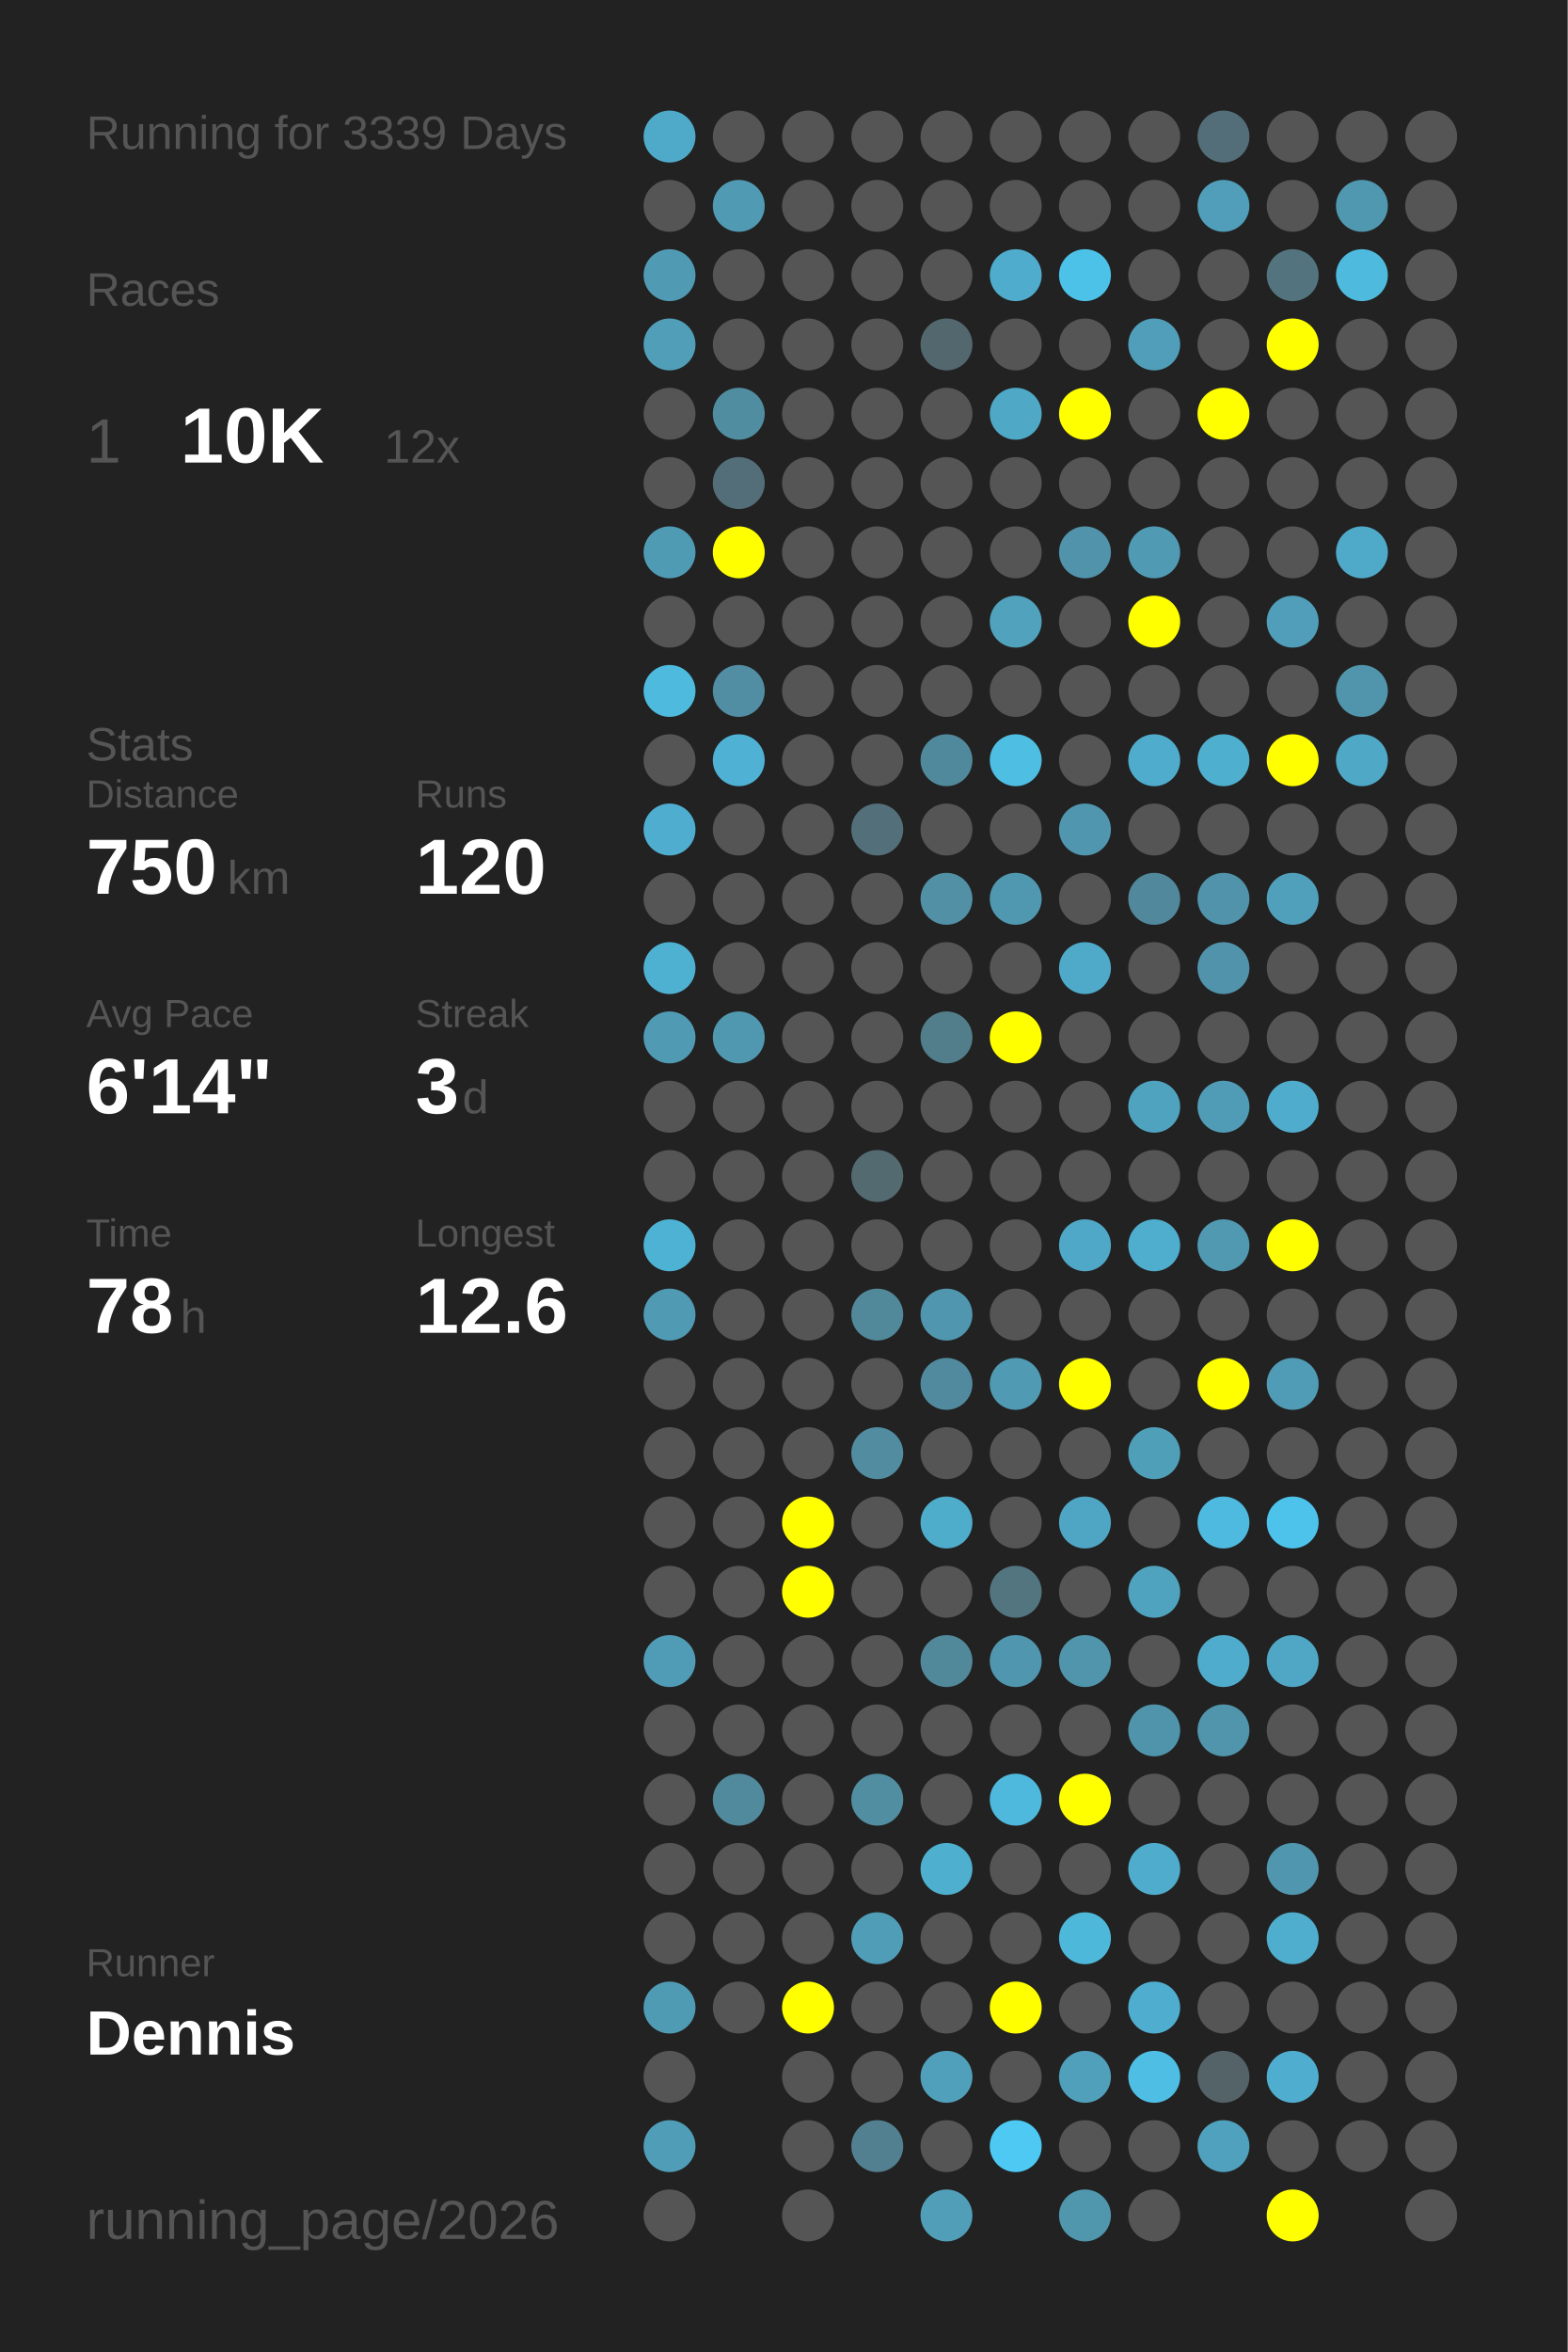
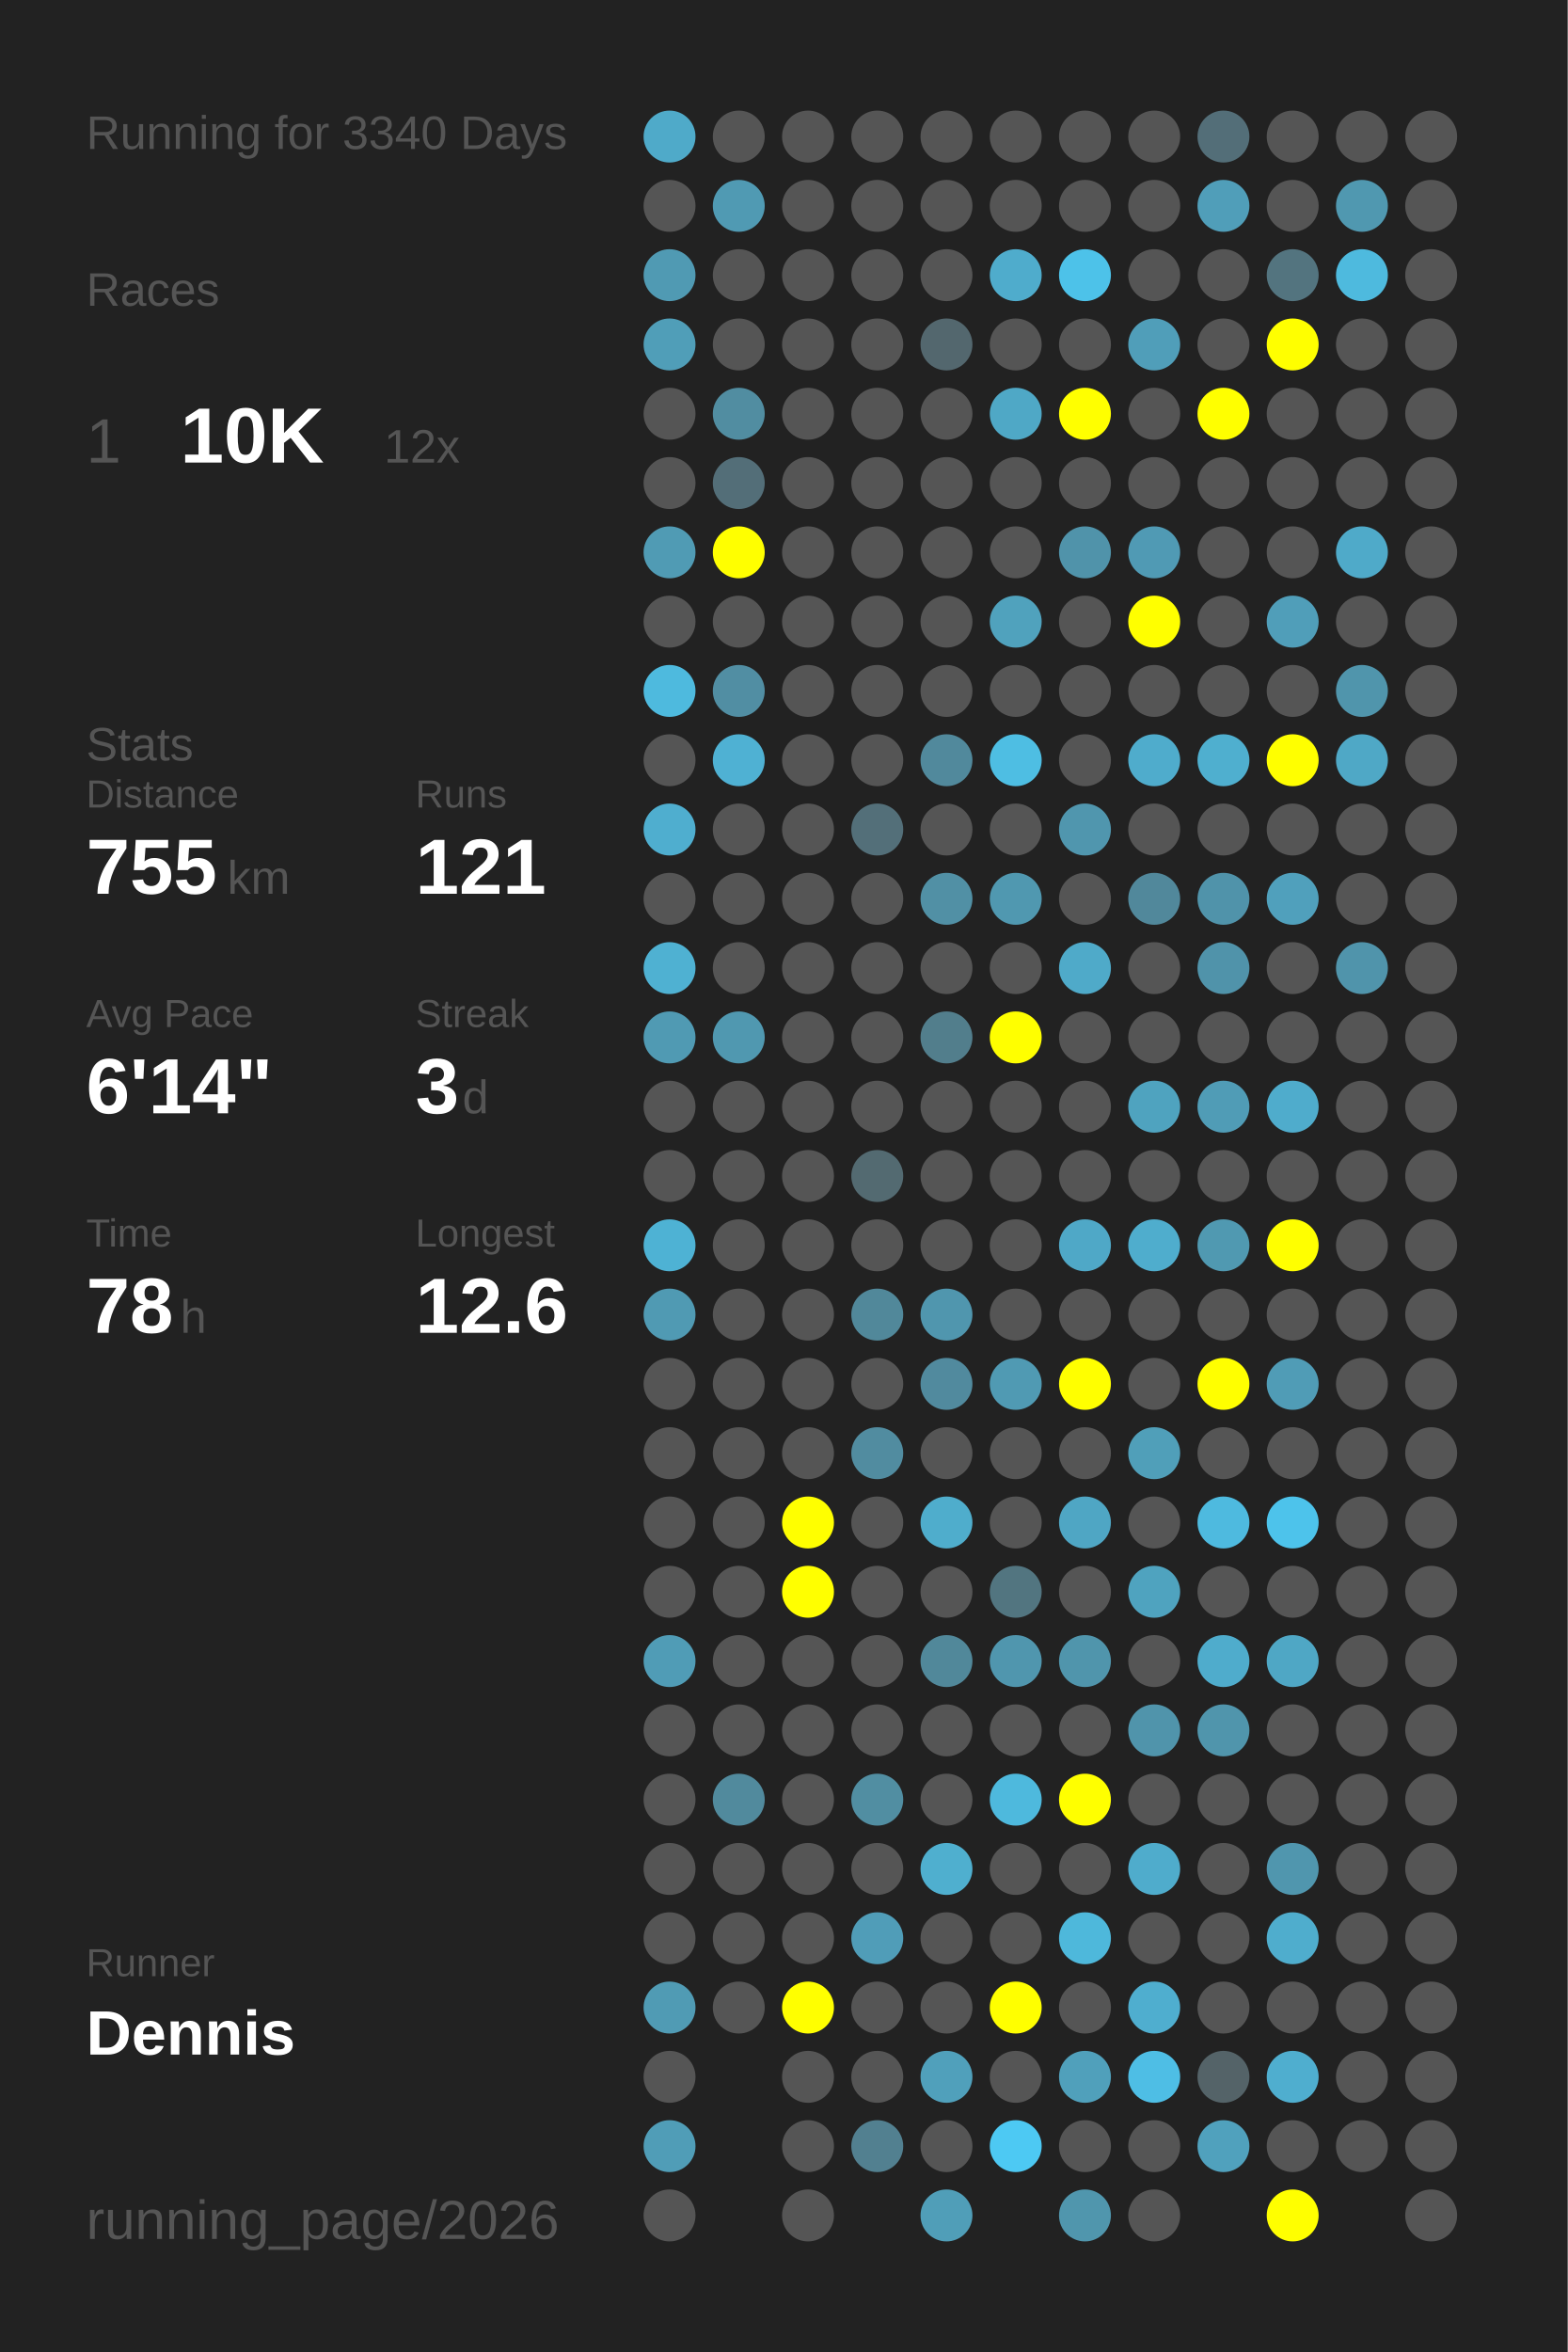
<svg xmlns="http://www.w3.org/2000/svg" baseProfile="full" height="300mm" version="1.1" viewBox="0,0,200,300" width="200mm">
  <defs />
  <rect fill="#222222" height="300" width="200" x="0" y="0" />
-   <text fill="#555555" style="font-size:6px; font-family:Arial;" x="11" y="19">Running for 3339 Days</text>
+   <text fill="#555555" style="font-size:6px; font-family:Arial;" x="11" y="19">Running for 3340 Days</text>
  <text fill="#555555" style="font-size:6px; font-family:Arial;" x="11" y="39">Races</text>
  <text fill="#555555" style="font-size:8px; font-family:Arial;" x="11" y="59">1</text>
  <text fill="#FFFFFF" style="font-size:10px; font-family:Arial; font-weight:bold;" x="23" y="59">10K</text>
  <text fill="#555555" style="font-size:6px; font-family:Arial;" x="49" y="59">12x</text>
  <text fill="#555555" style="font-size:6px; font-family:Arial;" x="11" y="97">Stats</text>
  <text fill="#555555" style="font-size:5px; font-family:Arial;" x="11" y="103">Distance</text>
-   <text fill="#FFFFFF" style="font-size:10px; font-family:Arial; font-weight:bold;" x="11" y="114">750</text>
+   <text fill="#FFFFFF" style="font-size:10px; font-family:Arial; font-weight:bold;" x="11" y="114">755</text>
  <text fill="#555555" style="font-size:6px; font-family:Arial;" x="29" y="114">km</text>
  <text fill="#555555" style="font-size:5px; font-family:Arial;" x="53" y="103">Runs</text>
-   <text fill="#FFFFFF" style="font-size:10px; font-family:Arial; font-weight:bold;" x="53" y="114">120</text>
+   <text fill="#FFFFFF" style="font-size:10px; font-family:Arial; font-weight:bold;" x="53" y="114">121</text>
  <text fill="#555555" style="font-size:5px; font-family:Arial;" x="11" y="131">Avg Pace</text>
  <text fill="#FFFFFF" style="font-size:10px; font-family:Arial; font-weight:bold;" x="11" y="142">6'14"</text>
  <text fill="#555555" style="font-size:5px; font-family:Arial;" x="53" y="131">Streak</text>
  <text fill="#FFFFFF" style="font-size:10px; font-family:Arial; font-weight:bold;" x="53" y="142">3</text>
  <text fill="#555555" style="font-size:6px; font-family:Arial;" x="59" y="142">d</text>
  <text fill="#555555" style="font-size:5px; font-family:Arial;" x="11" y="159">Time</text>
  <text fill="#FFFFFF" style="font-size:10px; font-family:Arial; font-weight:bold;" x="11" y="170">78</text>
  <text fill="#555555" style="font-size:6px; font-family:Arial;" x="23" y="170">h</text>
  <text fill="#555555" style="font-size:5px; font-family:Arial;" x="53" y="159">Longest</text>
  <text fill="#FFFFFF" style="font-size:10px; font-family:Arial; font-weight:bold;" x="53" y="170">12.6</text>
  <text fill="#555555" style="font-size:5px; font-family:Arial;" x="11" y="252.065">Runner</text>
  <text fill="#FFFFFF" style="font-size:8px; font-family:Arial; font-weight:bold;" x="11" y="262.065">Dennis</text>
  <text fill="#555555" style="font-size:7px; font-family:Arial;" x="11" y="285.581">running_page/2026</text>
  <circle cx="85.417" cy="17.419" fill="#4faac9" r="3.312" />
  <circle cx="85.417" cy="26.258" fill="#555555" r="3.312" />
  <circle cx="85.417" cy="35.097" fill="#509ab3" r="3.312" />
  <circle cx="85.417" cy="43.935" fill="#509eb8" r="3.312" />
  <circle cx="85.417" cy="52.774" fill="#555555" r="3.312" />
  <circle cx="85.417" cy="61.613" fill="#555555" r="3.312" />
  <circle cx="85.417" cy="70.452" fill="#509bb4" r="3.312" />
  <circle cx="85.417" cy="79.29" fill="#555555" r="3.312" />
  <circle cx="85.417" cy="88.129" fill="#4ebade" r="3.312" />
  <circle cx="85.417" cy="96.968" fill="#555555" r="3.312" />
  <circle cx="85.417" cy="105.806" fill="#4faecf" r="3.312" />
  <circle cx="85.417" cy="114.645" fill="#555555" r="3.312" />
  <circle cx="85.417" cy="123.484" fill="#4fb1d2" r="3.312" />
  <circle cx="85.417" cy="132.323" fill="#509ab3" r="3.312" />
  <circle cx="85.417" cy="141.161" fill="#555555" r="3.312" />
  <circle cx="85.417" cy="150" fill="#555555" r="3.312" />
  <circle cx="85.417" cy="158.839" fill="#4eb2d4" r="3.312" />
  <circle cx="85.417" cy="167.677" fill="#509ab3" r="3.312" />
  <circle cx="85.417" cy="176.516" fill="#555555" r="3.312" />
  <circle cx="85.417" cy="185.355" fill="#555555" r="3.312" />
  <circle cx="85.417" cy="194.194" fill="#555555" r="3.312" />
  <circle cx="85.417" cy="203.032" fill="#555555" r="3.312" />
  <circle cx="85.417" cy="211.871" fill="#509cb6" r="3.312" />
  <circle cx="85.417" cy="220.71" fill="#555555" r="3.312" />
  <circle cx="85.417" cy="229.548" fill="#555555" r="3.312" />
  <circle cx="85.417" cy="238.387" fill="#555555" r="3.312" />
  <circle cx="85.417" cy="247.226" fill="#555555" r="3.312" />
  <circle cx="85.417" cy="256.065" fill="#509bb4" r="3.312" />
  <circle cx="85.417" cy="264.903" fill="#555555" r="3.312" />
  <circle cx="85.417" cy="273.742" fill="#509db7" r="3.312" />
  <circle cx="85.417" cy="282.581" fill="#555555" r="3.312" />
  <circle cx="94.25" cy="17.419" fill="#555555" r="3.312" />
  <circle cx="94.25" cy="26.258" fill="#509ab3" r="3.312" />
  <circle cx="94.25" cy="35.097" fill="#555555" r="3.312" />
  <circle cx="94.25" cy="43.935" fill="#555555" r="3.312" />
  <circle cx="94.25" cy="52.774" fill="#518da1" r="3.312" />
  <circle cx="94.25" cy="61.613" fill="#536e78" r="3.312" />
  <circle cx="94.25" cy="70.452" fill="#FFFF00" r="3.312" />
  <circle cx="94.25" cy="79.29" fill="#555555" r="3.312" />
  <circle cx="94.25" cy="88.129" fill="#518ea3" r="3.312" />
  <circle cx="94.25" cy="96.968" fill="#4fb1d3" r="3.312" />
  <circle cx="94.25" cy="105.806" fill="#555555" r="3.312" />
  <circle cx="94.25" cy="114.645" fill="#555555" r="3.312" />
  <circle cx="94.25" cy="123.484" fill="#555555" r="3.312" />
  <circle cx="94.25" cy="132.323" fill="#5098b0" r="3.312" />
  <circle cx="94.25" cy="141.161" fill="#555555" r="3.312" />
  <circle cx="94.25" cy="150" fill="#555555" r="3.312" />
  <circle cx="94.25" cy="158.839" fill="#555555" r="3.312" />
  <circle cx="94.25" cy="167.677" fill="#555555" r="3.312" />
  <circle cx="94.25" cy="176.516" fill="#555555" r="3.312" />
  <circle cx="94.25" cy="185.355" fill="#555555" r="3.312" />
  <circle cx="94.25" cy="194.194" fill="#555555" r="3.312" />
  <circle cx="94.25" cy="203.032" fill="#555555" r="3.312" />
  <circle cx="94.25" cy="211.871" fill="#555555" r="3.312" />
  <circle cx="94.25" cy="220.71" fill="#555555" r="3.312" />
  <circle cx="94.25" cy="229.548" fill="#518a9d" r="3.312" />
  <circle cx="94.25" cy="238.387" fill="#555555" r="3.312" />
  <circle cx="94.25" cy="247.226" fill="#555555" r="3.312" />
  <circle cx="94.25" cy="256.065" fill="#555555" r="3.312" />
  <circle cx="103.083" cy="17.419" fill="#555555" r="3.312" />
  <circle cx="103.083" cy="26.258" fill="#555555" r="3.312" />
  <circle cx="103.083" cy="35.097" fill="#555555" r="3.312" />
  <circle cx="103.083" cy="43.935" fill="#555555" r="3.312" />
  <circle cx="103.083" cy="52.774" fill="#555555" r="3.312" />
  <circle cx="103.083" cy="61.613" fill="#555555" r="3.312" />
  <circle cx="103.083" cy="70.452" fill="#555555" r="3.312" />
  <circle cx="103.083" cy="79.29" fill="#555555" r="3.312" />
  <circle cx="103.083" cy="88.129" fill="#555555" r="3.312" />
  <circle cx="103.083" cy="96.968" fill="#555555" r="3.312" />
  <circle cx="103.083" cy="105.806" fill="#555555" r="3.312" />
  <circle cx="103.083" cy="114.645" fill="#555555" r="3.312" />
  <circle cx="103.083" cy="123.484" fill="#555555" r="3.312" />
  <circle cx="103.083" cy="132.323" fill="#555555" r="3.312" />
  <circle cx="103.083" cy="141.161" fill="#555555" r="3.312" />
  <circle cx="103.083" cy="150" fill="#555555" r="3.312" />
  <circle cx="103.083" cy="158.839" fill="#555555" r="3.312" />
  <circle cx="103.083" cy="167.677" fill="#555555" r="3.312" />
  <circle cx="103.083" cy="176.516" fill="#555555" r="3.312" />
  <circle cx="103.083" cy="185.355" fill="#555555" r="3.312" />
  <circle cx="103.083" cy="194.194" fill="#FFFF00" r="3.312" />
  <circle cx="103.083" cy="203.032" fill="#FFFF00" r="3.312" />
  <circle cx="103.083" cy="211.871" fill="#555555" r="3.312" />
  <circle cx="103.083" cy="220.71" fill="#555555" r="3.312" />
  <circle cx="103.083" cy="229.548" fill="#555555" r="3.312" />
  <circle cx="103.083" cy="238.387" fill="#555555" r="3.312" />
  <circle cx="103.083" cy="247.226" fill="#555555" r="3.312" />
  <circle cx="103.083" cy="256.065" fill="#FFFF00" r="3.312" />
  <circle cx="103.083" cy="264.903" fill="#555555" r="3.312" />
  <circle cx="103.083" cy="273.742" fill="#555555" r="3.312" />
  <circle cx="103.083" cy="282.581" fill="#555555" r="3.312" />
  <circle cx="111.917" cy="17.419" fill="#555555" r="3.312" />
  <circle cx="111.917" cy="26.258" fill="#555555" r="3.312" />
  <circle cx="111.917" cy="35.097" fill="#555555" r="3.312" />
  <circle cx="111.917" cy="43.935" fill="#555555" r="3.312" />
  <circle cx="111.917" cy="52.774" fill="#555555" r="3.312" />
  <circle cx="111.917" cy="61.613" fill="#555555" r="3.312" />
  <circle cx="111.917" cy="70.452" fill="#555555" r="3.312" />
  <circle cx="111.917" cy="79.29" fill="#555555" r="3.312" />
  <circle cx="111.917" cy="88.129" fill="#555555" r="3.312" />
  <circle cx="111.917" cy="96.968" fill="#555555" r="3.312" />
  <circle cx="111.917" cy="105.806" fill="#536f79" r="3.312" />
  <circle cx="111.917" cy="114.645" fill="#555555" r="3.312" />
  <circle cx="111.917" cy="123.484" fill="#555555" r="3.312" />
  <circle cx="111.917" cy="132.323" fill="#555555" r="3.312" />
  <circle cx="111.917" cy="141.161" fill="#555555" r="3.312" />
  <circle cx="111.917" cy="150" fill="#536a71" r="3.312" />
  <circle cx="111.917" cy="158.839" fill="#555555" r="3.312" />
  <circle cx="111.917" cy="167.677" fill="#51889a" r="3.312" />
  <circle cx="111.917" cy="176.516" fill="#555555" r="3.312" />
  <circle cx="111.917" cy="185.355" fill="#518ca0" r="3.312" />
  <circle cx="111.917" cy="194.194" fill="#555555" r="3.312" />
  <circle cx="111.917" cy="203.032" fill="#555555" r="3.312" />
  <circle cx="111.917" cy="211.871" fill="#555555" r="3.312" />
  <circle cx="111.917" cy="220.71" fill="#555555" r="3.312" />
  <circle cx="111.917" cy="229.548" fill="#518ea2" r="3.312" />
  <circle cx="111.917" cy="238.387" fill="#555555" r="3.312" />
  <circle cx="111.917" cy="247.226" fill="#509db8" r="3.312" />
  <circle cx="111.917" cy="256.065" fill="#555555" r="3.312" />
  <circle cx="111.917" cy="264.903" fill="#555555" r="3.312" />
  <circle cx="111.917" cy="273.742" fill="#528090" r="3.312" />
  <circle cx="120.75" cy="17.419" fill="#555555" r="3.312" />
  <circle cx="120.75" cy="26.258" fill="#555555" r="3.312" />
  <circle cx="120.75" cy="35.097" fill="#555555" r="3.312" />
  <circle cx="120.75" cy="43.935" fill="#53676e" r="3.312" />
  <circle cx="120.75" cy="52.774" fill="#555555" r="3.312" />
  <circle cx="120.75" cy="61.613" fill="#555555" r="3.312" />
  <circle cx="120.75" cy="70.452" fill="#555555" r="3.312" />
  <circle cx="120.75" cy="79.29" fill="#555555" r="3.312" />
  <circle cx="120.75" cy="88.129" fill="#555555" r="3.312" />
  <circle cx="120.75" cy="96.968" fill="#51899c" r="3.312" />
  <circle cx="120.75" cy="105.806" fill="#555555" r="3.312" />
  <circle cx="120.75" cy="114.645" fill="#5190a5" r="3.312" />
  <circle cx="120.75" cy="123.484" fill="#555555" r="3.312" />
  <circle cx="120.75" cy="132.323" fill="#527e8c" r="3.312" />
  <circle cx="120.75" cy="141.161" fill="#555555" r="3.312" />
  <circle cx="120.75" cy="150" fill="#555555" r="3.312" />
  <circle cx="120.75" cy="158.839" fill="#555555" r="3.312" />
  <circle cx="120.75" cy="167.677" fill="#5096ae" r="3.312" />
  <circle cx="120.75" cy="176.516" fill="#518a9e" r="3.312" />
  <circle cx="120.75" cy="185.355" fill="#555555" r="3.312" />
  <circle cx="120.75" cy="194.194" fill="#4fadcc" r="3.312" />
  <circle cx="120.75" cy="203.032" fill="#555555" r="3.312" />
  <circle cx="120.75" cy="211.871" fill="#51889a" r="3.312" />
  <circle cx="120.75" cy="220.71" fill="#555555" r="3.312" />
  <circle cx="120.75" cy="229.548" fill="#555555" r="3.312" />
  <circle cx="120.75" cy="238.387" fill="#4fafcf" r="3.312" />
  <circle cx="120.75" cy="247.226" fill="#555555" r="3.312" />
  <circle cx="120.75" cy="256.065" fill="#555555" r="3.312" />
  <circle cx="120.75" cy="264.903" fill="#50a0bb" r="3.312" />
  <circle cx="120.75" cy="273.742" fill="#555555" r="3.312" />
  <circle cx="120.75" cy="282.581" fill="#509eb8" r="3.312" />
  <circle cx="129.583" cy="17.419" fill="#555555" r="3.312" />
  <circle cx="129.583" cy="26.258" fill="#555555" r="3.312" />
  <circle cx="129.583" cy="35.097" fill="#4faccc" r="3.312" />
  <circle cx="129.583" cy="43.935" fill="#555555" r="3.312" />
  <circle cx="129.583" cy="52.774" fill="#4fa8c6" r="3.312" />
  <circle cx="129.583" cy="61.613" fill="#555555" r="3.312" />
  <circle cx="129.583" cy="70.452" fill="#555555" r="3.312" />
  <circle cx="129.583" cy="79.29" fill="#50a2bd" r="3.312" />
  <circle cx="129.583" cy="88.129" fill="#555555" r="3.312" />
  <circle cx="129.583" cy="96.968" fill="#4ebee3" r="3.312" />
  <circle cx="129.583" cy="105.806" fill="#555555" r="3.312" />
  <circle cx="129.583" cy="114.645" fill="#5098b0" r="3.312" />
  <circle cx="129.583" cy="123.484" fill="#555555" r="3.312" />
  <circle cx="129.583" cy="132.323" fill="#FFFF00" r="3.312" />
  <circle cx="129.583" cy="141.161" fill="#555555" r="3.312" />
  <circle cx="129.583" cy="150" fill="#555555" r="3.312" />
  <circle cx="129.583" cy="158.839" fill="#555555" r="3.312" />
  <circle cx="129.583" cy="167.677" fill="#555555" r="3.312" />
  <circle cx="129.583" cy="176.516" fill="#509ab3" r="3.312" />
  <circle cx="129.583" cy="185.355" fill="#555555" r="3.312" />
  <circle cx="129.583" cy="194.194" fill="#555555" r="3.312" />
  <circle cx="129.583" cy="203.032" fill="#527580" r="3.312" />
  <circle cx="129.583" cy="211.871" fill="#5096ae" r="3.312" />
  <circle cx="129.583" cy="220.71" fill="#555555" r="3.312" />
  <circle cx="129.583" cy="229.548" fill="#4eb9dd" r="3.312" />
  <circle cx="129.583" cy="238.387" fill="#555555" r="3.312" />
  <circle cx="129.583" cy="247.226" fill="#555555" r="3.312" />
  <circle cx="129.583" cy="256.065" fill="#FFFF00" r="3.312" />
  <circle cx="129.583" cy="264.903" fill="#555555" r="3.312" />
  <circle cx="129.583" cy="273.742" fill="#4dc9f3" r="3.312" />
  <circle cx="138.417" cy="17.419" fill="#555555" r="3.312" />
  <circle cx="138.417" cy="26.258" fill="#555555" r="3.312" />
  <circle cx="138.417" cy="35.097" fill="#4dc2e9" r="3.312" />
  <circle cx="138.417" cy="43.935" fill="#555555" r="3.312" />
  <circle cx="138.417" cy="52.774" fill="#FFFF00" r="3.312" />
  <circle cx="138.417" cy="61.613" fill="#555555" r="3.312" />
  <circle cx="138.417" cy="70.452" fill="#5093aa" r="3.312" />
  <circle cx="138.417" cy="79.29" fill="#555555" r="3.312" />
  <circle cx="138.417" cy="88.129" fill="#555555" r="3.312" />
  <circle cx="138.417" cy="96.968" fill="#555555" r="3.312" />
  <circle cx="138.417" cy="105.806" fill="#5096ae" r="3.312" />
  <circle cx="138.417" cy="114.645" fill="#555555" r="3.312" />
  <circle cx="138.417" cy="123.484" fill="#4faac9" r="3.312" />
  <circle cx="138.417" cy="132.323" fill="#555555" r="3.312" />
  <circle cx="138.417" cy="141.161" fill="#555555" r="3.312" />
  <circle cx="138.417" cy="150" fill="#555555" r="3.312" />
  <circle cx="138.417" cy="158.839" fill="#4fa8c7" r="3.312" />
  <circle cx="138.417" cy="167.677" fill="#555555" r="3.312" />
  <circle cx="138.417" cy="176.516" fill="#FFFF00" r="3.312" />
  <circle cx="138.417" cy="185.355" fill="#555555" r="3.312" />
  <circle cx="138.417" cy="194.194" fill="#4fa6c4" r="3.312" />
  <circle cx="138.417" cy="203.032" fill="#555555" r="3.312" />
  <circle cx="138.417" cy="211.871" fill="#5095ac" r="3.312" />
  <circle cx="138.417" cy="220.71" fill="#555555" r="3.312" />
  <circle cx="138.417" cy="229.548" fill="#FFFF00" r="3.312" />
  <circle cx="138.417" cy="238.387" fill="#555555" r="3.312" />
  <circle cx="138.417" cy="247.226" fill="#4eb8db" r="3.312" />
  <circle cx="138.417" cy="256.065" fill="#555555" r="3.312" />
  <circle cx="138.417" cy="264.903" fill="#50a0bb" r="3.312" />
  <circle cx="138.417" cy="273.742" fill="#555555" r="3.312" />
  <circle cx="138.417" cy="282.581" fill="#5096ad" r="3.312" />
  <circle cx="147.25" cy="17.419" fill="#555555" r="3.312" />
  <circle cx="147.25" cy="26.258" fill="#555555" r="3.312" />
  <circle cx="147.25" cy="35.097" fill="#555555" r="3.312" />
  <circle cx="147.25" cy="43.935" fill="#509eb9" r="3.312" />
  <circle cx="147.25" cy="52.774" fill="#555555" r="3.312" />
  <circle cx="147.25" cy="61.613" fill="#555555" r="3.312" />
  <circle cx="147.25" cy="70.452" fill="#509ab4" r="3.312" />
  <circle cx="147.25" cy="79.29" fill="#FFFF00" r="3.312" />
  <circle cx="147.25" cy="88.129" fill="#555555" r="3.312" />
  <circle cx="147.25" cy="96.968" fill="#4faccc" r="3.312" />
  <circle cx="147.25" cy="105.806" fill="#555555" r="3.312" />
  <circle cx="147.25" cy="114.645" fill="#51889b" r="3.312" />
  <circle cx="147.25" cy="123.484" fill="#555555" r="3.312" />
  <circle cx="147.25" cy="132.323" fill="#555555" r="3.312" />
  <circle cx="147.25" cy="141.161" fill="#4fa3bf" r="3.312" />
  <circle cx="147.25" cy="150" fill="#555555" r="3.312" />
  <circle cx="147.25" cy="158.839" fill="#4fadcd" r="3.312" />
  <circle cx="147.25" cy="167.677" fill="#555555" r="3.312" />
  <circle cx="147.25" cy="176.516" fill="#555555" r="3.312" />
  <circle cx="147.25" cy="185.355" fill="#509fb9" r="3.312" />
  <circle cx="147.25" cy="194.194" fill="#555555" r="3.312" />
  <circle cx="147.25" cy="203.032" fill="#4fa3bf" r="3.312" />
  <circle cx="147.25" cy="211.871" fill="#555555" r="3.312" />
  <circle cx="147.25" cy="220.71" fill="#5094ab" r="3.312" />
  <circle cx="147.25" cy="229.548" fill="#555555" r="3.312" />
  <circle cx="147.25" cy="238.387" fill="#4faccc" r="3.312" />
  <circle cx="147.25" cy="247.226" fill="#555555" r="3.312" />
  <circle cx="147.25" cy="256.065" fill="#4faecf" r="3.312" />
  <circle cx="147.25" cy="264.903" fill="#4ebee5" r="3.312" />
  <circle cx="147.25" cy="273.742" fill="#555555" r="3.312" />
  <circle cx="147.25" cy="282.581" fill="#555555" r="3.312" />
  <circle cx="156.083" cy="17.419" fill="#536e78" r="3.312" />
  <circle cx="156.083" cy="26.258" fill="#509eb9" r="3.312" />
  <circle cx="156.083" cy="35.097" fill="#555555" r="3.312" />
  <circle cx="156.083" cy="43.935" fill="#555555" r="3.312" />
  <circle cx="156.083" cy="52.774" fill="#FFFF00" r="3.312" />
  <circle cx="156.083" cy="61.613" fill="#555555" r="3.312" />
  <circle cx="156.083" cy="70.452" fill="#555555" r="3.312" />
  <circle cx="156.083" cy="79.29" fill="#555555" r="3.312" />
  <circle cx="156.083" cy="88.129" fill="#555555" r="3.312" />
  <circle cx="156.083" cy="96.968" fill="#4fafcf" r="3.312" />
  <circle cx="156.083" cy="105.806" fill="#555555" r="3.312" />
  <circle cx="156.083" cy="114.645" fill="#5093aa" r="3.312" />
  <circle cx="156.083" cy="123.484" fill="#5093aa" r="3.312" />
  <circle cx="156.083" cy="132.323" fill="#555555" r="3.312" />
  <circle cx="156.083" cy="141.161" fill="#509cb6" r="3.312" />
  <circle cx="156.083" cy="150" fill="#555555" r="3.312" />
  <circle cx="156.083" cy="158.839" fill="#5099b1" r="3.312" />
  <circle cx="156.083" cy="167.677" fill="#555555" r="3.312" />
  <circle cx="156.083" cy="176.516" fill="#FFFF00" r="3.312" />
  <circle cx="156.083" cy="185.355" fill="#555555" r="3.312" />
  <circle cx="156.083" cy="194.194" fill="#4ebadf" r="3.312" />
  <circle cx="156.083" cy="203.032" fill="#555555" r="3.312" />
  <circle cx="156.083" cy="211.871" fill="#4faccc" r="3.312" />
  <circle cx="156.083" cy="220.71" fill="#5095ac" r="3.312" />
  <circle cx="156.083" cy="229.548" fill="#555555" r="3.312" />
  <circle cx="156.083" cy="238.387" fill="#555555" r="3.312" />
  <circle cx="156.083" cy="247.226" fill="#555555" r="3.312" />
  <circle cx="156.083" cy="256.065" fill="#555555" r="3.312" />
  <circle cx="156.083" cy="264.903" fill="#546368" r="3.312" />
  <circle cx="156.083" cy="273.742" fill="#50a1bd" r="3.312" />
  <circle cx="164.917" cy="17.419" fill="#555555" r="3.312" />
  <circle cx="164.917" cy="26.258" fill="#555555" r="3.312" />
  <circle cx="164.917" cy="35.097" fill="#53747f" r="3.312" />
  <circle cx="164.917" cy="43.935" fill="#FFFF00" r="3.312" />
  <circle cx="164.917" cy="52.774" fill="#555555" r="3.312" />
  <circle cx="164.917" cy="61.613" fill="#555555" r="3.312" />
  <circle cx="164.917" cy="70.452" fill="#555555" r="3.312" />
  <circle cx="164.917" cy="79.29" fill="#509eb9" r="3.312" />
  <circle cx="164.917" cy="88.129" fill="#555555" r="3.312" />
  <circle cx="164.917" cy="96.968" fill="#FFFF00" r="3.312" />
  <circle cx="164.917" cy="105.806" fill="#555555" r="3.312" />
  <circle cx="164.917" cy="114.645" fill="#50a0bc" r="3.312" />
  <circle cx="164.917" cy="123.484" fill="#555555" r="3.312" />
  <circle cx="164.917" cy="132.323" fill="#555555" r="3.312" />
  <circle cx="164.917" cy="141.161" fill="#4faccc" r="3.312" />
  <circle cx="164.917" cy="150" fill="#555555" r="3.312" />
  <circle cx="164.917" cy="158.839" fill="#FFFF00" r="3.312" />
  <circle cx="164.917" cy="167.677" fill="#555555" r="3.312" />
  <circle cx="164.917" cy="176.516" fill="#509cb6" r="3.312" />
  <circle cx="164.917" cy="185.355" fill="#555555" r="3.312" />
  <circle cx="164.917" cy="194.194" fill="#4dc3eb" r="3.312" />
  <circle cx="164.917" cy="203.032" fill="#555555" r="3.312" />
  <circle cx="164.917" cy="211.871" fill="#4fa7c5" r="3.312" />
  <circle cx="164.917" cy="220.71" fill="#555555" r="3.312" />
  <circle cx="164.917" cy="229.548" fill="#555555" r="3.312" />
  <circle cx="164.917" cy="238.387" fill="#5096ae" r="3.312" />
  <circle cx="164.917" cy="247.226" fill="#4fadcd" r="3.312" />
  <circle cx="164.917" cy="256.065" fill="#555555" r="3.312" />
  <circle cx="164.917" cy="264.903" fill="#4faecf" r="3.312" />
  <circle cx="164.917" cy="273.742" fill="#555555" r="3.312" />
  <circle cx="164.917" cy="282.581" fill="#FFFF00" r="3.312" />
  <circle cx="173.75" cy="17.419" fill="#555555" r="3.312" />
  <circle cx="173.75" cy="26.258" fill="#5098b0" r="3.312" />
  <circle cx="173.75" cy="35.097" fill="#4ebade" r="3.312" />
  <circle cx="173.75" cy="43.935" fill="#555555" r="3.312" />
  <circle cx="173.75" cy="52.774" fill="#555555" r="3.312" />
  <circle cx="173.75" cy="61.613" fill="#555555" r="3.312" />
  <circle cx="173.75" cy="70.452" fill="#4faac9" r="3.312" />
  <circle cx="173.75" cy="79.29" fill="#555555" r="3.312" />
  <circle cx="173.75" cy="88.129" fill="#5095ac" r="3.312" />
  <circle cx="173.75" cy="96.968" fill="#4fa8c6" r="3.312" />
  <circle cx="173.75" cy="105.806" fill="#555555" r="3.312" />
  <circle cx="173.75" cy="114.645" fill="#555555" r="3.312" />
-   <circle cx="173.75" cy="123.484" fill="#555555" r="3.312" />
+   <circle cx="173.75" cy="123.484" fill="#5094ab" r="3.312" />
  <circle cx="173.75" cy="132.323" fill="#555555" r="3.312" />
  <circle cx="173.75" cy="141.161" fill="#555555" r="3.312" />
  <circle cx="173.75" cy="150" fill="#555555" r="3.312" />
  <circle cx="173.75" cy="158.839" fill="#555555" r="3.312" />
  <circle cx="173.75" cy="167.677" fill="#555555" r="3.312" />
  <circle cx="173.75" cy="176.516" fill="#555555" r="3.312" />
  <circle cx="173.75" cy="185.355" fill="#555555" r="3.312" />
  <circle cx="173.75" cy="194.194" fill="#555555" r="3.312" />
  <circle cx="173.75" cy="203.032" fill="#555555" r="3.312" />
  <circle cx="173.75" cy="211.871" fill="#555555" r="3.312" />
  <circle cx="173.75" cy="220.71" fill="#555555" r="3.312" />
  <circle cx="173.75" cy="229.548" fill="#555555" r="3.312" />
  <circle cx="173.75" cy="238.387" fill="#555555" r="3.312" />
  <circle cx="173.75" cy="247.226" fill="#555555" r="3.312" />
  <circle cx="173.75" cy="256.065" fill="#555555" r="3.312" />
  <circle cx="173.75" cy="264.903" fill="#555555" r="3.312" />
  <circle cx="173.75" cy="273.742" fill="#555555" r="3.312" />
  <circle cx="182.583" cy="17.419" fill="#555555" r="3.312" />
  <circle cx="182.583" cy="26.258" fill="#555555" r="3.312" />
  <circle cx="182.583" cy="35.097" fill="#555555" r="3.312" />
  <circle cx="182.583" cy="43.935" fill="#555555" r="3.312" />
  <circle cx="182.583" cy="52.774" fill="#555555" r="3.312" />
  <circle cx="182.583" cy="61.613" fill="#555555" r="3.312" />
  <circle cx="182.583" cy="70.452" fill="#555555" r="3.312" />
  <circle cx="182.583" cy="79.29" fill="#555555" r="3.312" />
  <circle cx="182.583" cy="88.129" fill="#555555" r="3.312" />
  <circle cx="182.583" cy="96.968" fill="#555555" r="3.312" />
  <circle cx="182.583" cy="105.806" fill="#555555" r="3.312" />
  <circle cx="182.583" cy="114.645" fill="#555555" r="3.312" />
  <circle cx="182.583" cy="123.484" fill="#555555" r="3.312" />
  <circle cx="182.583" cy="132.323" fill="#555555" r="3.312" />
  <circle cx="182.583" cy="141.161" fill="#555555" r="3.312" />
  <circle cx="182.583" cy="150" fill="#555555" r="3.312" />
  <circle cx="182.583" cy="158.839" fill="#555555" r="3.312" />
  <circle cx="182.583" cy="167.677" fill="#555555" r="3.312" />
  <circle cx="182.583" cy="176.516" fill="#555555" r="3.312" />
  <circle cx="182.583" cy="185.355" fill="#555555" r="3.312" />
  <circle cx="182.583" cy="194.194" fill="#555555" r="3.312" />
  <circle cx="182.583" cy="203.032" fill="#555555" r="3.312" />
  <circle cx="182.583" cy="211.871" fill="#555555" r="3.312" />
  <circle cx="182.583" cy="220.71" fill="#555555" r="3.312" />
  <circle cx="182.583" cy="229.548" fill="#555555" r="3.312" />
  <circle cx="182.583" cy="238.387" fill="#555555" r="3.312" />
  <circle cx="182.583" cy="247.226" fill="#555555" r="3.312" />
  <circle cx="182.583" cy="256.065" fill="#555555" r="3.312" />
  <circle cx="182.583" cy="264.903" fill="#555555" r="3.312" />
  <circle cx="182.583" cy="273.742" fill="#555555" r="3.312" />
  <circle cx="182.583" cy="282.581" fill="#555555" r="3.312" />
</svg>
